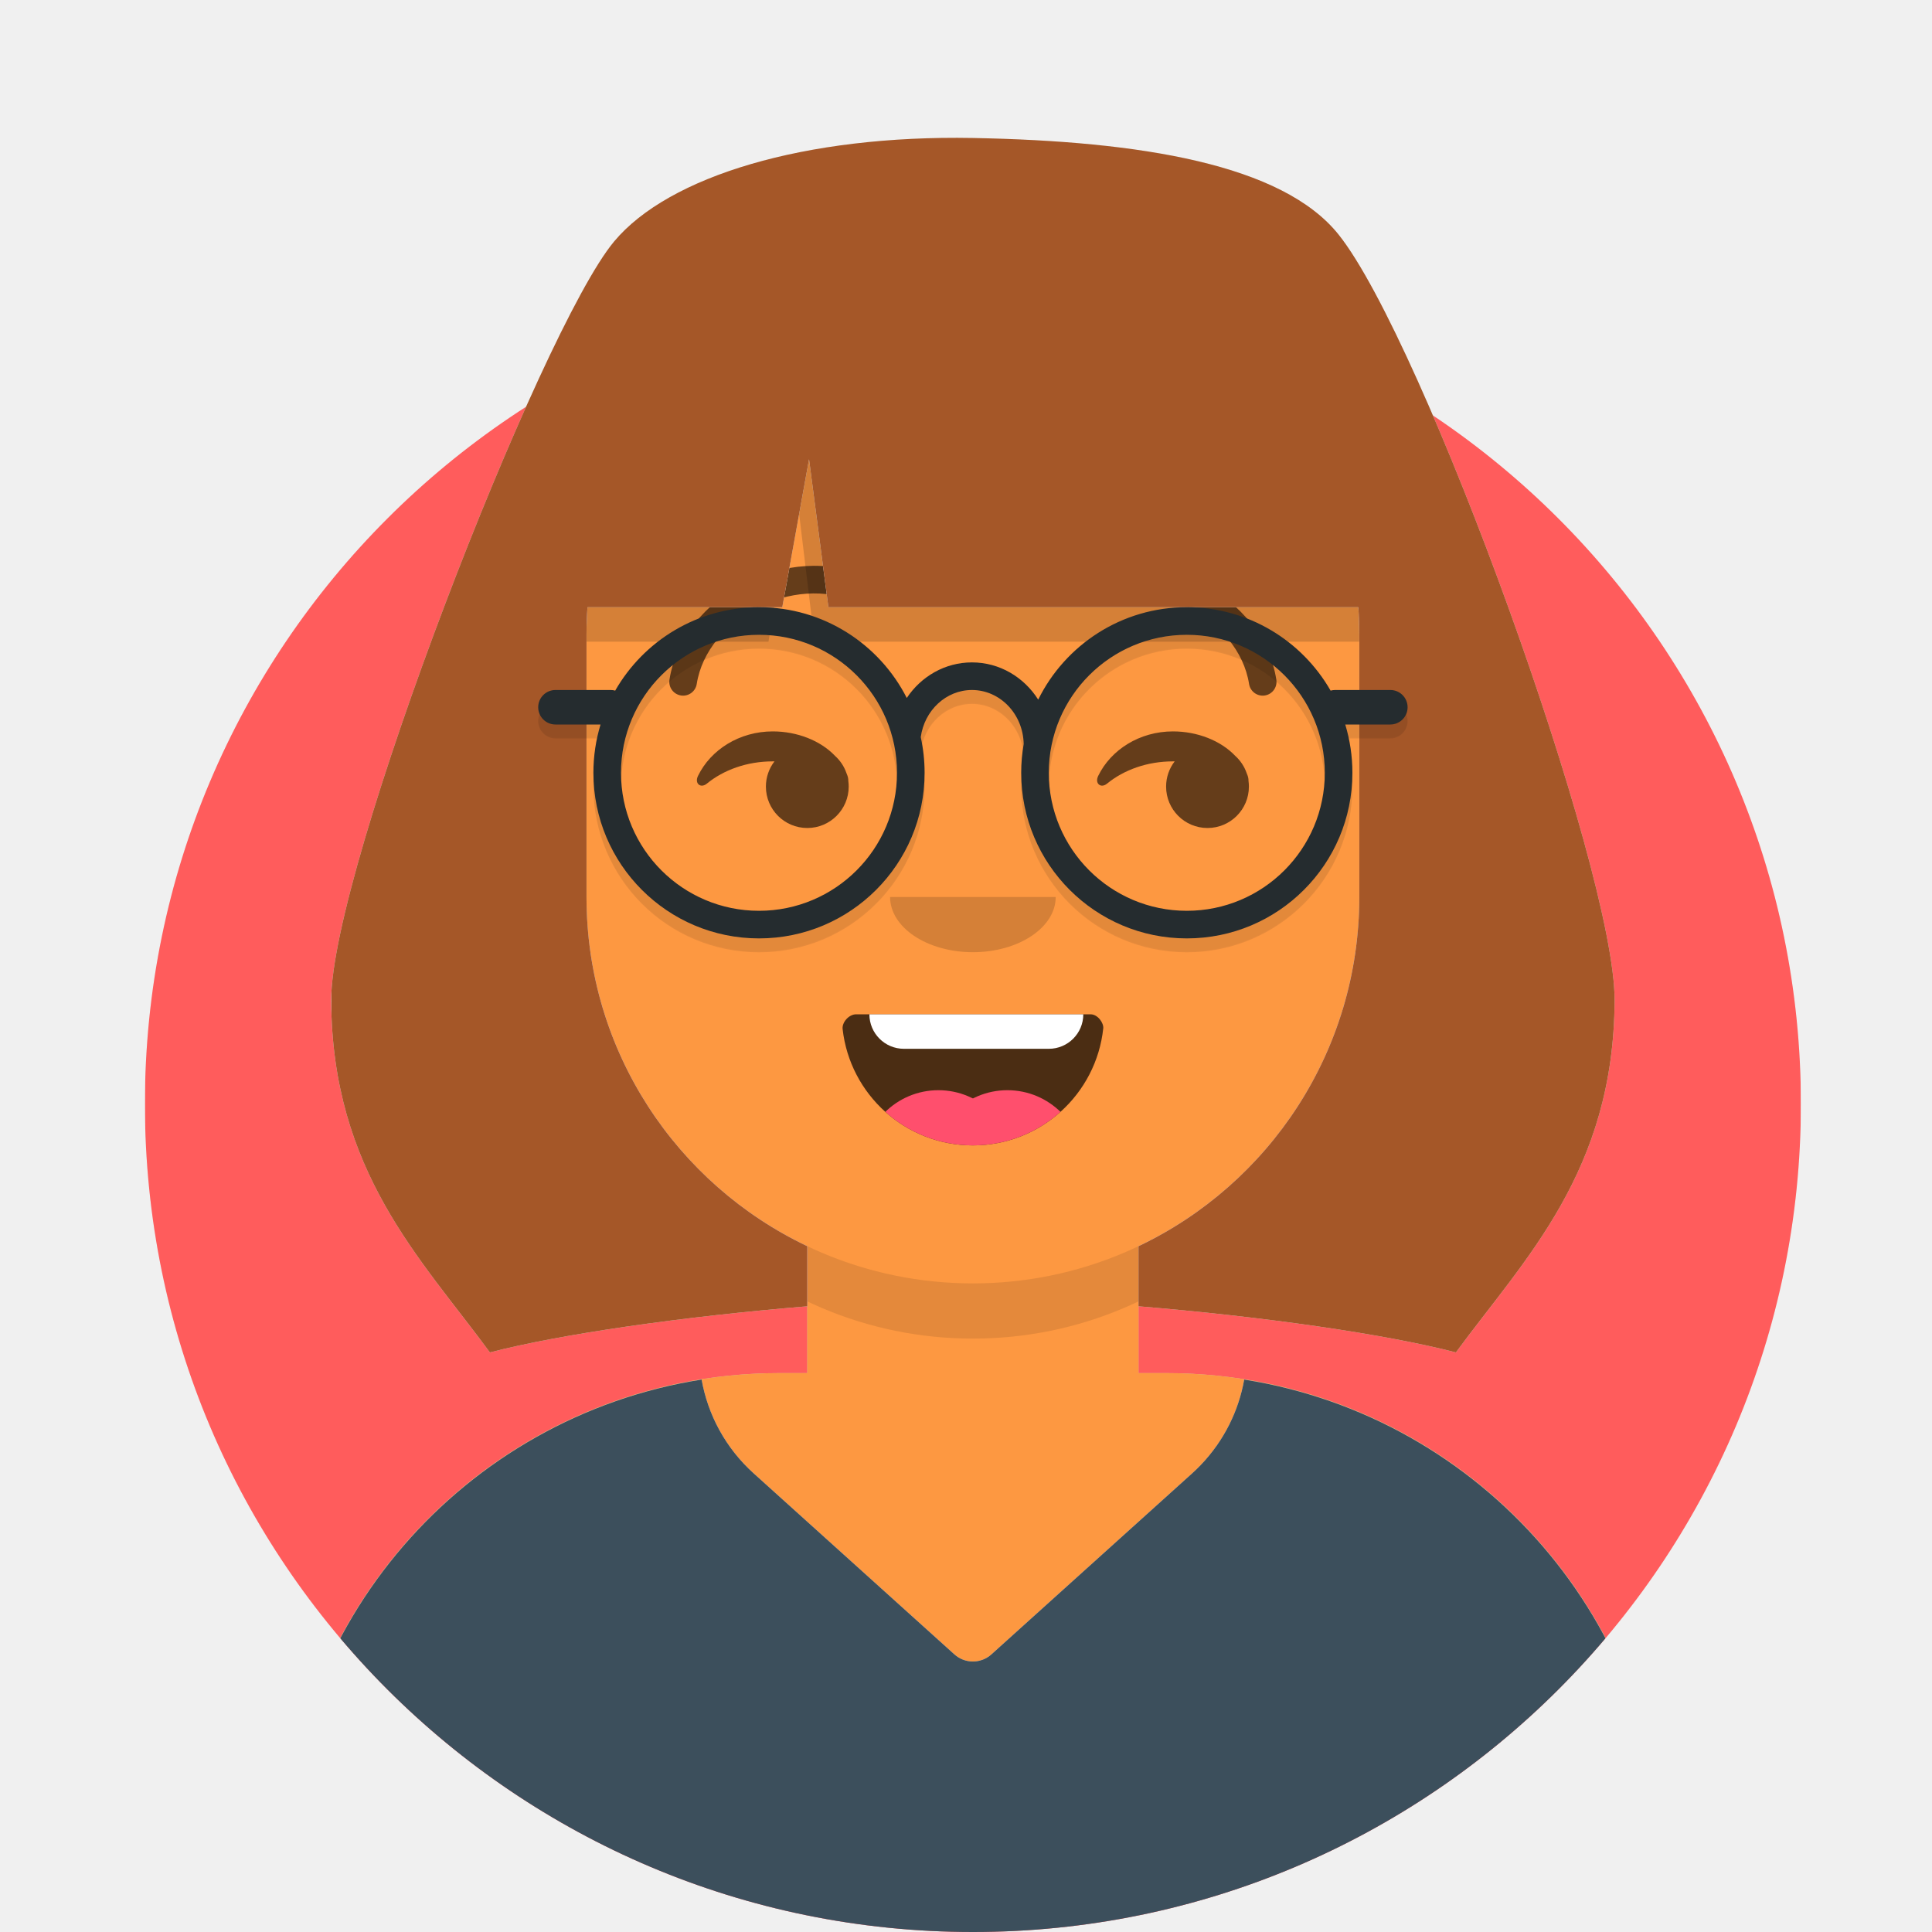
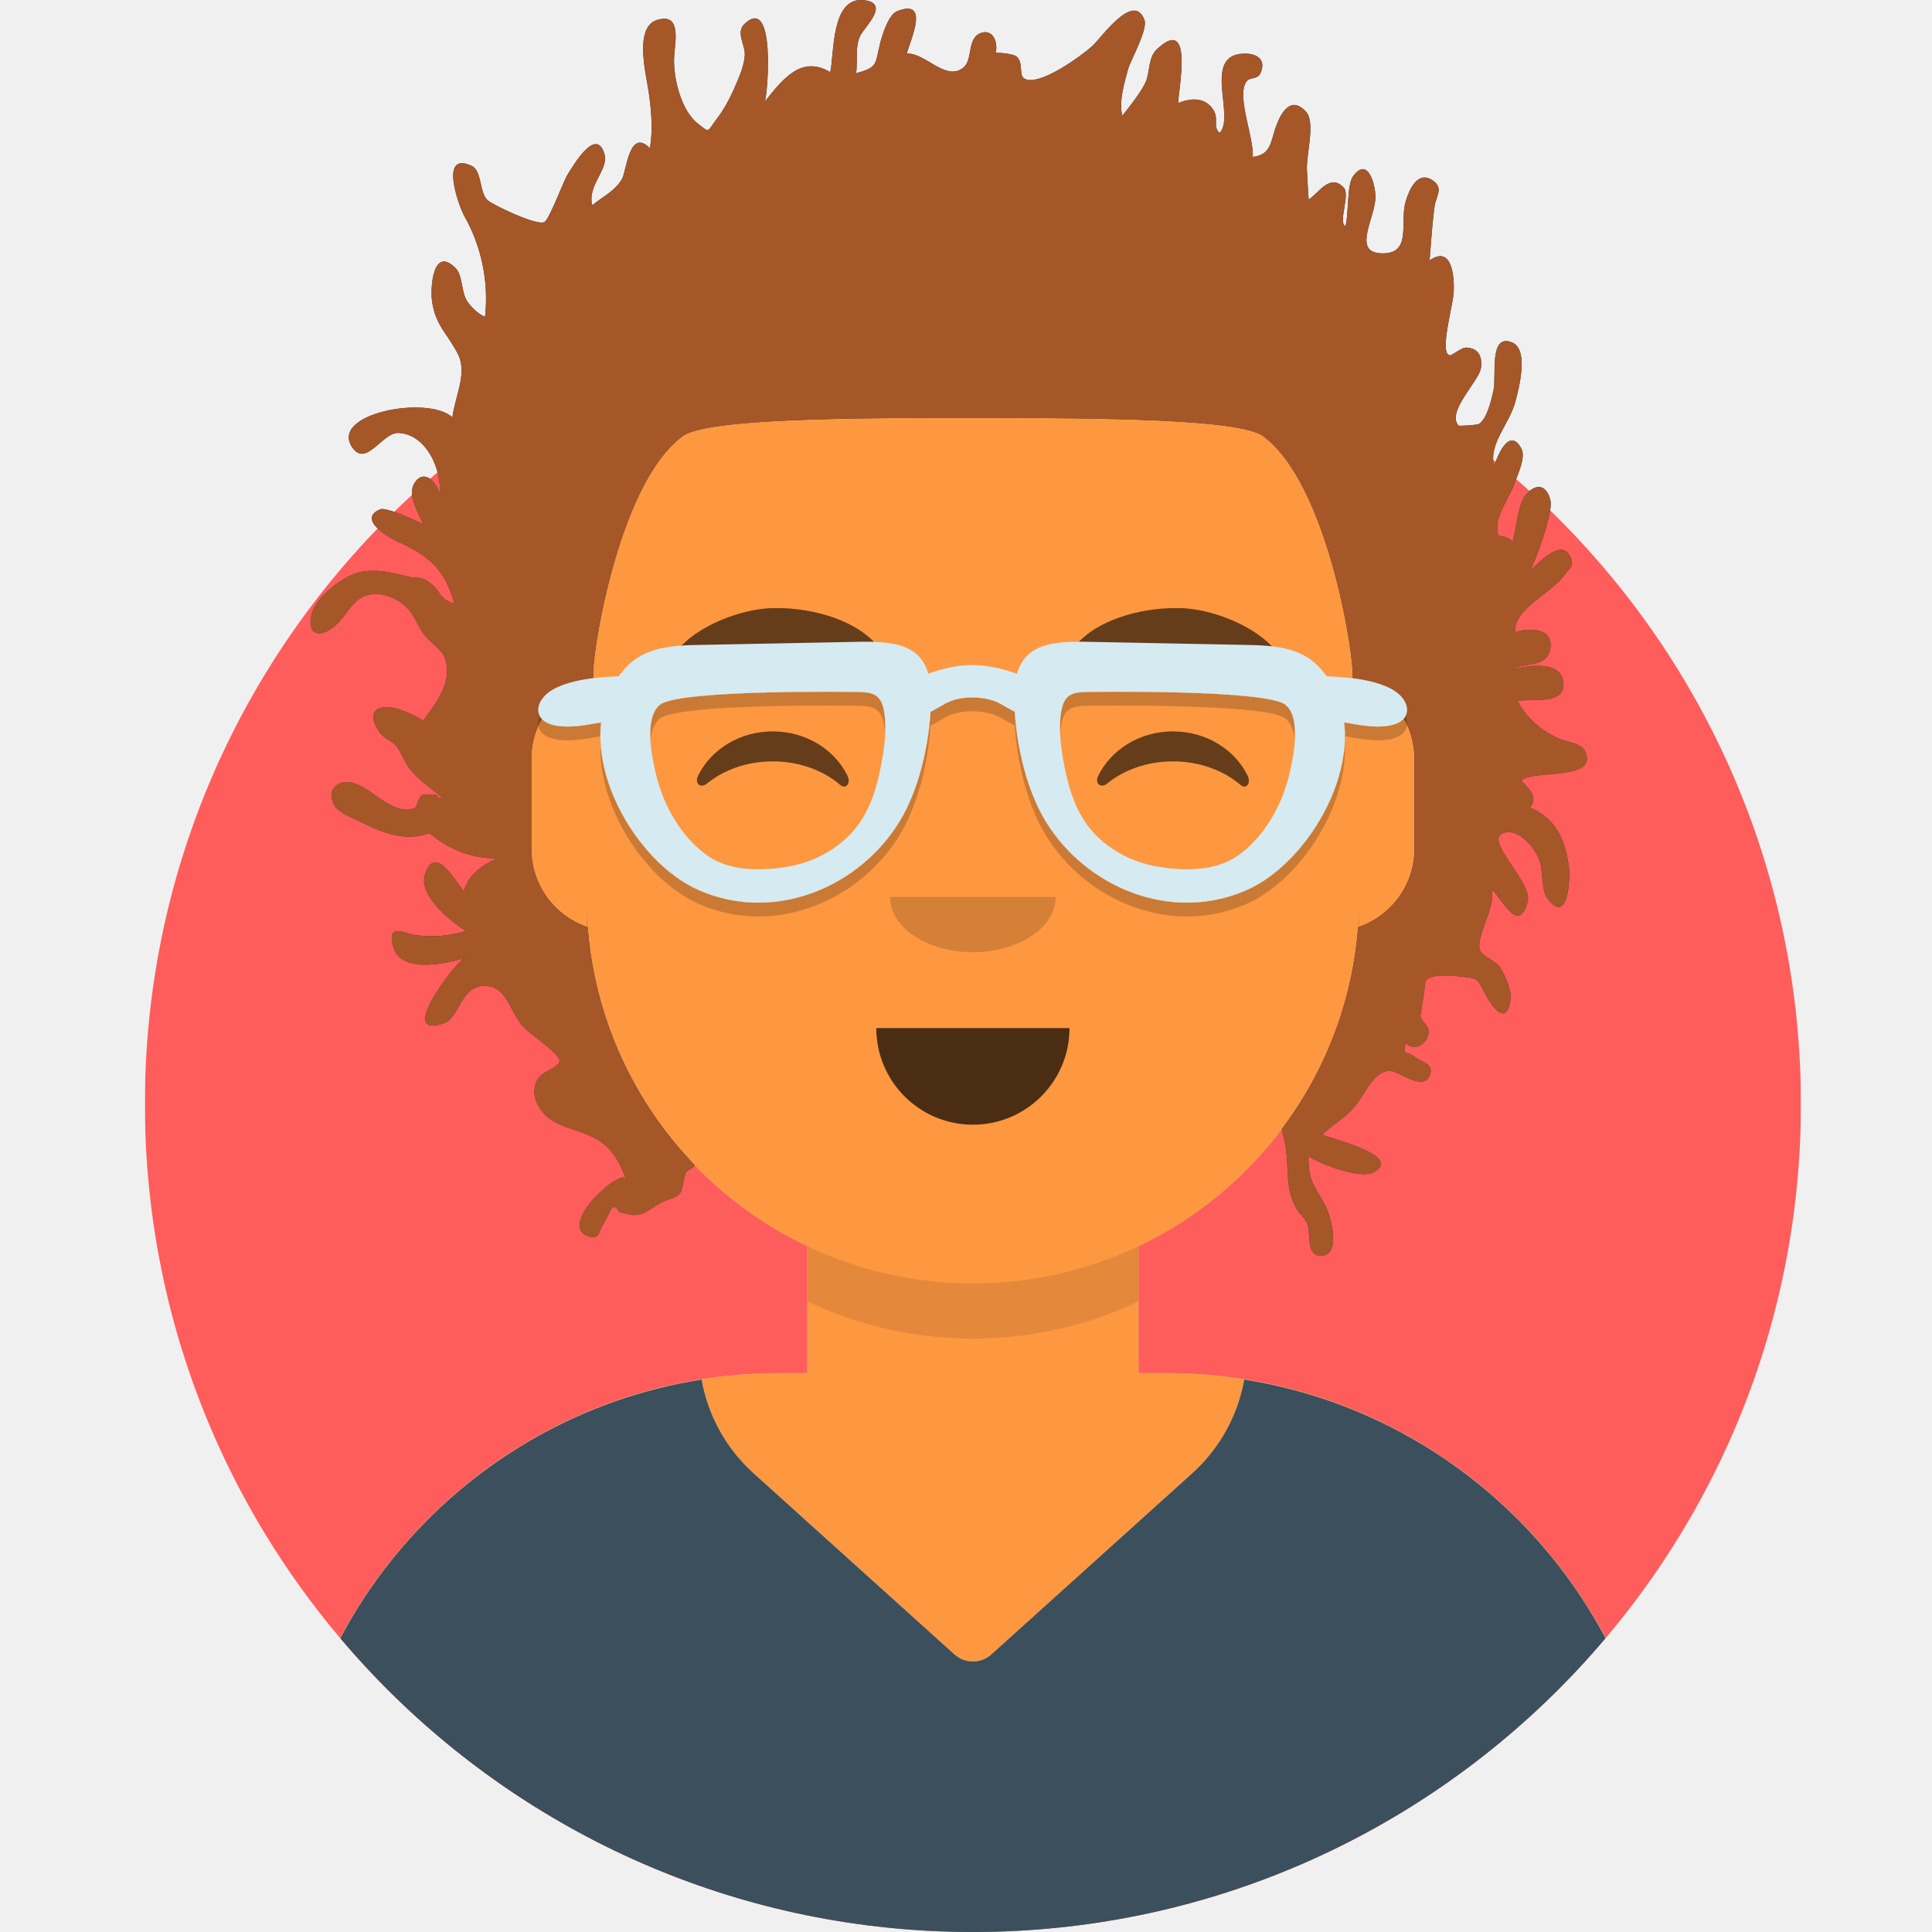
<svg xmlns="http://www.w3.org/2000/svg" xmlns:xlink="http://www.w3.org/1999/xlink" width="280px" height="280px" viewBox="-6 0 274 280" version="1.1">
-   <g id="x36" stroke="none" stroke-width="1" fill="none" fill-rule="evenodd">
+   <g id="x37" stroke="none" stroke-width="1" fill="none" fill-rule="evenodd">
    <defs>
-       <circle id="x19" cx="120" cy="120" r="120" />
-       <path id="x13" d="M12,160 C12,226.274 65.726,280 132,280 C198.274,280 252,226.274 252,160 L264,160 L264,-1.42108547e-14 L-3.19744231e-14,-1.42108547e-14 L-3.19744231e-14,160 L12,160 Z" />
-       <path id="x18" d="M124,144.611 L124,163 L128,163 L128,163 C167.765,163 200,195.235 200,235 L200,244 L0,244 L0,235 C-4.86974701e-15,195.235 32.235,163 72,163 L72,163 L76,163 L76,144.611 C58.763,136.422 46.372,119.687 44.305,99.881 C38.48,99.058 34,94.052 34,88 L34,74 C34,68.054 38.325,63.118 44,62.166 L44,56 L44,56 C44,25.072 69.072,5.68137151e-15 100,0 L100,0 L100,0 C130.928,-5.68137151e-15 156,25.072 156,56 L156,62.166 C161.675,63.118 166,68.054 166,74 L166,88 C166,94.052 161.52,99.058 155.695,99.881 C153.628,119.687 141.237,136.422 124,144.611 Z" />
+       <circle id="x25" cx="120" cy="120" r="120" />
+       <path id="x23" d="M12,160 C12,226.274 65.726,280 132,280 C198.274,280 252,226.274 252,160 L264,160 L264,-1.42108547e-14 L-3.19744231e-14,-1.42108547e-14 L-3.19744231e-14,160 L12,160 Z" />
+       <path id="x21" d="M124,144.611 L124,163 L128,163 L128,163 C167.765,163 200,195.235 200,235 L200,244 L0,244 L0,235 C-4.86974701e-15,195.235 32.235,163 72,163 L72,163 L76,163 L76,144.611 C58.763,136.422 46.372,119.687 44.305,99.881 C38.48,99.058 34,94.052 34,88 L34,74 C34,68.054 38.325,63.118 44,62.166 L44,56 L44,56 C44,25.072 69.072,5.68137151e-15 100,0 L100,0 L100,0 C130.928,-5.68137151e-15 156,25.072 156,56 L156,62.166 C161.675,63.118 166,68.054 166,74 L166,88 C166,94.052 161.52,99.058 155.695,99.881 C153.628,119.687 141.237,136.422 124,144.611 Z" />
    </defs>
-     <g id="x34" transform="translate(-825,-1100)">
+     <g id="x35" transform="translate(-825,-1100)">
      <g transform="translate(825,1100)">
-         <g id="x30" stroke-width="1" fill-rule="evenodd" transform="translate(12,40)">
-           <mask id="x21" fill="#FFFFFF">
-             <use xlink:href="#x19" />
+         <g id="x31" stroke-width="1" fill-rule="evenodd" transform="translate(12,40)">
+           <mask id="x19" fill="#FFFFFF">
+             <use xlink:href="#x25" />
          </mask>
-           <use id="x29" fill="#E6E6E6" xlink:href="#x19" />
-           <g id="x32" mask="url('#x21')" fill="#FF5C5C">
-             <rect id="x33" x="0" y="0" width="240" height="240" />
+           <use id="x30" fill="#E6E6E6" xlink:href="#x25" />
+           <g id="x33" mask="url('#x19')" fill="#FF5C5C">
+             <rect id="x34" x="0" y="0" width="240" height="240" />
          </g>
        </g>
-         <mask id="x23" fill="#FFFFFF">
-           <use xlink:href="#x13" />
+         <mask id="x24" fill="#FFFFFF">
+           <use xlink:href="#x23" />
        </mask>
-         <g id="x35" stroke-width="1" fill-rule="evenodd" mask="url('#x23')">
-           <g id="x31" transform="translate(32,36)">
-             <mask id="x15" fill="#FFFFFF">
-               <use xlink:href="#x18" />
+         <g id="x36" stroke-width="1" fill-rule="evenodd" mask="url('#x24')">
+           <g id="x32" transform="translate(32,36)">
+             <mask id="x17" fill="#FFFFFF">
+               <use xlink:href="#x21" />
            </mask>
-             <use fill="#D0C6AC" xlink:href="#x18" />
-             <g id="x10" mask="url('#x15')" fill="#FD9841">
-               <g transform="translate(0,0)" id="x11">
+             <use fill="#D0C6AC" xlink:href="#x21" />
+             <g id="x14" mask="url('#x17')" fill="#FD9841">
+               <g transform="translate(0,0)" id="x15">
                <rect x="0" y="0" width="264" height="280" />
              </g>
            </g>
-             <path id="x28" d="M156,79 L156,102 C156,132.928 130.928,158 100,158 C69.072,158 44,132.928 44,102 L44,79 L44,94 C44,124.928 69.072,150 100,150 C130.928,150 156,124.928 156,94 L156,79 Z" fill-opacity="0.1" fill="#000000" mask="url('#x15')" />
+             <path id="x29" d="M156,79 L156,102 C156,132.928 130.928,158 100,158 C69.072,158 44,132.928 44,102 L44,79 L44,94 C44,124.928 69.072,150 100,150 C130.928,150 156,124.928 156,94 L156,79 Z" fill-opacity="0.1" fill="#000000" mask="url('#x17')" />
          </g>
-           <g id="x53" transform="translate(0,170)">
+           <g id="x51" transform="translate(0,170)">
            <defs>
-               <path id="x22" d="M171.32,29.936 C205.706,35.367 232,65.139 232,101.052 L232,110 L32,110 L32,101.052 C32,65.138 58.294,35.366 92.682,29.936 C93.584,35.005 96.116,39.824 100.236,43.539 L100.236,43.539 L129.321,69.768 C130.843,71.14 133.157,71.14 134.679,69.768 L134.679,69.768 L163.764,43.539 C164.189,43.155 164.601,42.756 164.998,42.343 C168.414,38.787 170.517,34.452 171.32,29.936 Z" />
+               <path id="x16" d="M171.32,29.936 C205.706,35.367 232,65.139 232,101.052 L232,110 L32,110 L32,101.052 C32,65.138 58.294,35.366 92.682,29.936 C93.584,35.005 96.116,39.824 100.236,43.539 L100.236,43.539 L129.321,69.768 C130.843,71.14 133.157,71.14 134.679,69.768 L134.679,69.768 L163.764,43.539 C164.189,43.155 164.601,42.756 164.998,42.343 C168.414,38.787 170.517,34.452 171.32,29.936 Z" />
            </defs>
-             <mask id="x24" fill="#FFFFFF">
-               <use xlink:href="#x22" />
+             <mask id="x27" fill="#FFFFFF">
+               <use xlink:href="#x16" />
            </mask>
-             <use id="x52" fill="#E6E6E6" fill-rule="evenodd" xlink:href="#x22" />
-             <g id="x54" mask="url('#x24')" fill-rule="evenodd" fill="#3C4F5C">
-               <rect id="x55" x="0" y="0" width="264" height="110" />
+             <use id="x50" fill="#E6E6E6" fill-rule="evenodd" xlink:href="#x16" />
+             <g id="x52" mask="url('#x27')" fill-rule="evenodd" fill="#3C4F5C">
+               <rect id="x53" x="0" y="0" width="264" height="110" />
            </g>
          </g>
-           <g id="x51" transform="translate(76,82)" fill="#000000">
-             <g id="x43" transform="translate(2,52)">
-               <defs>
-                 <path id="x16" d="M35.118,15.128 C36.176,24.62 44.226,32 54,32 C63.804,32 71.874,24.574 72.892,15.04 C72.974,14.273 72.117,13 71.043,13 C56.149,13 44.738,13 37.087,13 C36.007,13 35.012,14.178 35.118,15.128 Z" />
-                 <rect id="x12" x="39" y="2" width="31" height="16" rx="5" />
-               </defs>
-               <mask id="x26" fill="#FFFFFF">
-                 <use xlink:href="#x16" />
-               </mask>
-               <use id="x42" fill-opacity="0.7" fill="#000000" fill-rule="evenodd" xlink:href="#x16" />
-               <use id="x41" stroke-width="1" fill-rule="evenodd" mask="url('#x26')" fill="#FFFFFF" xlink:href="#x12" />
-               <g id="x40" stroke-width="1" fill-rule="evenodd" mask="url('#x26')" fill="#FF4F6D">
-                 <g transform="translate(38,24)">
-                   <circle cx="11" cy="11" r="11" />
-                   <circle cx="21" cy="11" r="11" />
-                 </g>
-               </g>
+           <g id="x49" transform="translate(76,82)" fill="#000000">
+             <g id="x42" transform="translate(2,52)" fill-opacity="0.7">
+               <path id="x41" d="M40,15 C40,22.732 46.268,29 54,29 L54,29 C61.732,29 68,22.732 68,15" />
            </g>
-             <g id="x39" transform="translate(28,40)" fill-opacity="0.16">
-               <path id="x38" d="M16,8 C16,12.418 21.373,16 28,16 L28,16 C34.627,16 40,12.418 40,8" />
+             <g id="x40" transform="translate(28,40)" fill-opacity="0.16">
+               <path id="x39" d="M16,8 C16,12.418 21.373,16 28,16 L28,16 C34.627,16 40,12.418 40,8" />
            </g>
-             <g id="x46" transform="translate(0,8)" fill-opacity="0.6">
-               <path id="x45" d="M27.241,20.346 C26.463,21.357 26,22.625 26,24 C26,27.314 28.686,30 32,30 C35.314,30 38,27.314 38,24 C38,23.71 37.979,23.424 37.94,23.145 C37.947,22.923 37.91,22.671 37.815,22.407 C37.77,22.281 37.722,22.157 37.671,22.035 C37.337,21.072 36.765,20.22 36.025,19.551 C33.899,17.317 30.506,16 26.998,16 C22.164,16 18.007,18.649 16.16,22.447 C15.62,23.558 16.547,24.3 17.438,23.572 C19.874,21.579 23.257,20.344 26.998,20.344 C27.079,20.344 27.16,20.344 27.241,20.346 Z" />
-               <path id="x44" d="M85.241,20.346 C84.463,21.357 84,22.625 84,24 C84,27.314 86.686,30 90,30 C93.314,30 96,27.314 96,24 C96,23.71 95.979,23.424 95.94,23.145 C95.947,22.923 95.91,22.671 95.815,22.407 C95.77,22.281 95.722,22.157 95.671,22.035 C95.337,21.072 94.765,20.22 94.025,19.551 C91.899,17.317 88.506,16 84.998,16 C80.164,16 76.007,18.649 74.16,22.447 C73.62,23.558 74.547,24.3 75.438,23.572 C77.874,21.579 81.257,20.344 84.998,20.344 C85.079,20.344 85.16,20.344 85.241,20.346 Z" />
+             <g id="x45" transform="translate(0,8)" fill-opacity="0.6">
+               <path id="x44" d="M16.16,22.447 C18.007,18.649 22.164,16 26.998,16 C31.814,16 35.959,18.63 37.815,22.407 C38.367,23.529 37.582,24.447 36.791,23.767 C34.34,21.66 30.859,20.344 26.998,20.344 C23.257,20.344 19.874,21.579 17.438,23.572 C16.547,24.3 15.62,23.558 16.16,22.447 Z" />
+               <path id="x43" d="M74.16,22.447 C76.007,18.649 80.164,16 84.998,16 C89.814,16 93.959,18.63 95.815,22.407 C96.367,23.529 95.582,24.447 94.791,23.767 C92.34,21.66 88.859,20.344 84.998,20.344 C81.257,20.344 77.874,21.579 75.438,23.572 C74.547,24.3 73.62,23.558 74.16,22.447 Z" />
            </g>
-             <g id="x50" fill-opacity="0.6">
-               <g id="x49" transform="translate(12,0)">
-                 <path id="x48" d="M3.976,17.128 C5.471,7.605 18.059,1.109 27.164,5.301 C28.167,5.763 29.355,5.324 29.817,4.321 C30.279,3.318 29.84,2.13 28.836,1.668 C17.349,-3.622 1.936,4.332 0.024,16.507 C-0.147,17.599 0.599,18.622 1.69,18.794 C2.781,18.965 3.804,18.219 3.976,17.128 Z" fill-rule="nonzero" />
-                 <path id="x47" d="M61.976,17.128 C63.471,7.605 76.059,1.109 85.164,5.301 C86.167,5.763 87.355,5.324 87.817,4.321 C88.279,3.318 87.84,2.13 86.836,1.668 C75.349,-3.622 59.936,4.332 58.024,16.507 C57.853,17.599 58.599,18.622 59.69,18.794 C60.781,18.965 61.804,18.219 61.976,17.128 Z" fill-rule="nonzero" transform="translate(73.0001, 9.410436) scale(-1, 1) translate(-73.0001, -9.410436)" />
-               </g>
+             <g id="x48" fill-opacity="0.6">
+               <path id="x47" d="M26.039,6.21 C20.278,6.983 11.293,12.005 12.044,17.818 C12.069,18.008 12.357,18.067 12.481,17.908 C14.967,14.72 34.193,10.037 41.194,11.015 C41.835,11.104 42.258,10.443 41.821,10.03 C38.077,6.495 31.2,5.512 26.039,6.21" transform="translate(27,12) rotate(5.0) translate(-27,-12)" />
+               <path id="x46" d="M85.039,6.21 C79.278,6.983 70.293,12.005 71.044,17.818 C71.069,18.008 71.357,18.067 71.481,17.908 C73.967,14.72 93.193,10.037 100.194,11.015 C100.835,11.104 101.258,10.443 100.821,10.03 C97.077,6.495 90.2,5.512 85.039,6.21" transform="translate(86,12) scale(-1, 1) rotate(5.0) translate(-86,-12)" />
            </g>
          </g>
          <g id="x0" stroke-width="1" fill-rule="evenodd">
            <defs>
-               <rect id="x20" x="0" y="0" width="264" height="280" />
-               <path id="x17" d="M148.859,69 C148.953,70.321 149,71.655 149,73 L149,111 C149,133.339 135.92,152.623 117,161.611 L117,170.317 C135.146,171.816 152.721,174.335 163,177 C172.953,163.439 185.885,150.8 186,126 C186.085,107.015 158.324,30.428 146,15 C137.862,4.812 117.305,1.449 93,1 C68.695,0.551 48.923,6.509 41,16 C30.319,28.795 -0.085,107.015 4.92293245e-13,126 C0.116,150.8 13.048,163.439 23,177 C33.279,174.335 50.854,171.816 69,170.317 L69,161.611 C50.08,152.623 37,133.339 37,111 L37,73 L37,73 C37,71.655 37.047,70.321 37.141,69 L65.374,69 L69.253,47.556 L72.058,69 L148.859,69 Z" />
+               <rect id="x22" x="0" y="0" width="264" height="280" />
+               <path id="x20" d="M65.18,77.737 C67.363,76.105 80.407,75.479 82.758,74.089 C83.492,73.655 84.061,73.216 84.5,72.78 C84.939,73.216 85.509,73.655 86.242,74.089 C88.593,75.479 101.637,76.105 103.82,77.737 C106.03,79.391 107.644,83.185 107.467,86.151 C107.255,89.71 103.361,98.203 93.672,99.181 C91.558,96.828 88.237,95.31 84.5,95.31 C80.763,95.31 77.442,96.828 75.328,99.181 C65.639,98.203 61.745,89.71 61.533,86.151 C61.357,83.185 62.97,79.391 65.18,77.737 M103.142,94.906 C103.143,94.906 103.145,94.905 103.146,94.905 C103.144,94.905 103.143,94.906 103.142,94.906 M65.845,94.901 C65.849,94.903 65.857,94.906 65.862,94.908 C65.857,94.906 65.851,94.903 65.845,94.901 M144.863,55.985 C144.474,50.03 143.278,44.152 142.234,38.286 C141.953,36.707 140.424,26 139.735,26 C139.502,35.109 138.702,44.08 137.67,53.139 C137.361,55.848 137.038,58.556 136.825,61.274 C136.654,63.47 136.96,66.122 136.428,68.246 C135.749,70.952 132.348,73.478 129.703,74.411 C123.103,76.737 117.598,67.108 111.961,64.291 C104.643,60.635 92.064,59.764 84.582,64.53 C76.936,59.764 64.357,60.635 57.039,64.291 C51.402,67.108 45.897,76.737 39.297,74.411 C36.652,73.478 33.25,70.952 32.572,68.246 C32.04,66.122 32.346,63.47 32.175,61.274 C31.962,58.556 31.639,55.848 31.33,53.139 C30.298,44.08 29.497,35.109 29.265,26 C28.576,26 27.047,36.707 26.766,38.286 C25.722,44.152 24.526,50.03 24.138,55.985 C23.739,62.105 24.215,68.167 25.47,74.163 C26.069,77.028 26.769,79.876 27.519,82.704 C28.353,85.847 27.199,91.966 27.572,95.192 C28.279,101.296 31.154,113.2 34.383,118.451 C35.944,120.989 37.773,122.574 39.816,124.619 C41.783,126.588 42.604,129.64 44.726,131.737 C48.682,135.645 54.446,137.971 60.366,138.543 C65.677,143.05 74.506,146 84.5,146 C94.495,146 103.323,143.05 108.635,138.543 C114.554,137.971 120.318,135.645 124.274,131.737 C126.396,129.64 127.217,126.588 129.184,124.619 C131.226,122.574 133.056,120.989 134.617,118.451 C137.846,113.2 140.721,101.296 141.428,95.192 C141.801,91.966 140.647,85.847 141.481,82.704 C142.232,79.876 142.931,77.028 143.531,74.163 C144.785,68.167 145.261,62.105 144.863,55.985 Z" />
+               <path id="x18" d="M153.503,98.874 C157.899,100.655 161,104.965 161,110 L161,123 C161,128.288 157.58,132.776 152.832,134.375 C151.986,145.322 147.993,155.386 141.756,163.664 C141.965,164.472 142.166,165.29 142.312,166.168 C142.863,169.495 142.192,172.261 143.957,175.261 C144.414,176.041 145.14,176.508 145.479,177.405 C146.012,178.82 145.247,181.999 147.428,182 C150.535,182 148.803,176.034 148.025,174.616 C146.5,171.844 145.563,171.165 145.642,167.572 C147.387,168.732 153.172,170.948 155.09,169.888 C159.522,167.44 148.428,164.952 147.652,164.435 C149.356,162.769 151.308,161.885 152.849,159.689 C154.109,157.896 155.255,155.292 157.398,155.188 C158.585,155.13 162.056,158.072 163.108,156.054 C164.073,154.203 161.994,153.932 161.181,153.277 C159.679,152.067 159.34,153.271 159.707,151.143 C160.792,152.308 162.496,151.572 162.951,150.128 C163.441,148.569 161.824,148.104 161.854,147.114 C161.842,147.501 162.688,141.999 162.554,142.176 C163.414,141.041 166.462,141.392 167.967,141.556 C170.263,141.804 170.131,141.873 171.222,143.992 C172.104,145.707 174.42,149.17 174.929,144.633 C175.05,143.548 174.06,141.229 173.479,140.295 C172.852,139.288 170.962,138.652 170.567,137.868 C169.623,135.998 172.732,131.834 172.206,129.014 C173.299,129.432 176.063,135.941 177.404,130.613 C178.111,127.813 170.899,121.668 173.89,120.719 C176.179,119.993 178.502,122.944 179.14,124.763 C179.613,126.111 179.4,129.001 180.208,130.116 C183.244,134.319 183.618,127.375 183.365,125.544 C182.806,121.518 181.381,118.556 177.742,117.034 C179.037,115.427 177.397,114.147 176.467,113.141 C177.995,111.484 187.904,113.245 185.675,108.814 C185.137,107.742 183.194,107.552 182.208,107.159 C179.717,106.167 177.223,104.148 175.951,101.597 C177.792,101.137 183.23,102.395 182.516,98.601 C181.953,95.619 177.113,96.534 175.238,96.992 C176.93,95.975 180.211,96.817 180.672,94.05 C181.203,90.867 177.384,90.974 175.591,91.648 C175.17,88.29 181.123,85.818 182.805,83.248 C183.373,82.381 184.276,82.084 183.551,80.615 C182.245,77.972 178.871,81.701 177.759,82.705 C178.635,81.077 181.08,74.302 180.709,72.583 C180.163,70.057 178.356,69.968 176.92,72.015 C175.989,73.345 175.73,76.718 175.238,78.442 C173.2,76.905 173.096,78.688 172.991,76.251 C172.923,74.671 174.993,71.55 175.523,70.003 C175.979,68.674 177.191,66.243 176.466,64.957 C174.69,61.814 172.993,66.129 172.526,67.609 C171.737,64.198 174.74,61.552 175.629,58.178 C176.17,56.13 177.605,50.6 175.118,49.617 C171.725,48.276 172.919,54.573 172.441,56.616 C172.076,58.176 171.519,60.694 170.302,61.462 C170.126,61.573 167.481,61.805 167.354,61.655 C165.62,59.634 170.392,55.208 170.638,53.304 C170.861,51.573 170.198,50.479 168.577,50.375 C167.768,50.324 166.456,51.575 166.082,51.494 C164.603,51.172 166.529,44.405 166.669,42.527 C166.819,40.524 166.575,35.355 163.186,37.742 C163.413,35.045 163.55,32.506 163.92,29.851 C164.115,28.452 165.318,27.206 163.546,26.084 C161.39,24.719 160.195,27.576 159.704,29.252 C158.858,32.137 160.605,36.627 156.546,36.718 C151.881,36.824 155.102,31.988 155.331,28.85 C155.459,27.109 154.319,22.429 152.069,25.587 C151.173,26.846 151.482,31.281 150.985,32.77 C149.879,32.277 151.718,28.255 150.756,27.206 C148.695,24.959 146.967,28.232 145.656,28.898 C145.57,27.453 145.469,26.007 145.408,24.56 C145.315,22.36 146.663,17.731 145.294,16.213 C142.958,13.624 141.472,16.644 140.789,18.736 C140.176,20.62 140.092,22.48 137.556,22.736 C137.764,20.019 135.298,14.3 136.521,12.009 C137.074,10.974 138.2,11.708 138.7,10.55 C139.521,8.647 138.176,7.839 136.714,7.778 C129.922,7.492 135.152,16.912 132.745,19.269 C131.646,18.229 132.817,17.156 131.68,15.673 C130.457,14.078 128.507,14.213 126.762,14.935 C126.706,13.322 129.126,2.015 123.682,7.118 C122.33,8.389 122.708,10.511 121.989,12.004 C121.293,13.449 119.6,15.602 118.648,16.775 C118.138,14.708 118.92,12.145 119.467,10.109 C119.848,8.694 122.399,4.304 121.855,2.865 C120.275,-1.302 115.532,5.584 114.283,6.697 C112.701,8.106 106.403,12.742 104.382,11.337 C103.681,10.85 104.312,9.046 103.355,8.209 C102.885,7.8 100.878,7.608 100.305,7.661 C100.663,6.167 99.959,4.234 98.25,4.751 C96.101,5.401 97.031,8.589 95.669,9.753 C93.14,11.917 90.135,7.641 87.425,7.761 C87.839,6.006 90.91,-0.301 86.026,1.617 C84.78,2.106 83.896,4.968 83.585,6.158 C82.794,9.193 83.364,9.75 80.077,10.607 C80.334,8.846 79.877,6.659 80.726,5.086 C81.422,3.797 85.031,0.441 81.188,0.023 C76.448,-0.493 76.914,7.695 76.333,10.463 C72.127,7.914 69.359,11.561 66.853,14.715 C67.3,13.296 68.406,-0.842 63.888,3.478 C62.596,4.715 64.026,6.544 63.939,7.956 C63.86,9.236 63.439,10.378 62.943,11.574 C62.147,13.495 61.222,15.461 59.969,17.098 C58.396,19.157 58.954,19.319 57.148,17.921 C54.724,16.048 53.572,11.297 53.692,8.396 C53.782,6.235 54.888,1.848 51.308,2.865 C47.801,3.861 49.659,10.839 50.012,13.318 C50.393,16.005 50.647,18.754 50.195,21.491 C47.211,18.441 46.776,24.793 46.178,25.876 C45.199,27.653 43.31,28.523 41.843,29.736 C41.043,26.942 44.248,24.579 43.612,22.356 C42.419,18.191 39.042,24.072 38.3,25.226 C37.681,26.189 35.665,31.668 34.935,32.159 C33.912,32.848 27.33,29.632 26.664,29.019 C25.442,27.894 25.887,24.747 24.349,24.03 C19.629,21.832 22.417,29.764 23.344,31.404 C25.763,35.688 26.86,40.86 26.293,45.908 C25.435,45.606 24.378,44.596 23.825,43.831 C22.749,42.341 23.14,39.966 22.017,38.844 C18.729,35.564 18.344,41.722 18.611,43.635 C19.112,47.223 20.902,48.386 22.389,51.369 C23.757,54.12 21.944,57.438 21.561,60.494 C18.132,57.194 3.366,59.951 7.165,64.996 C9.143,67.629 11.483,62.619 13.763,62.745 C17.846,62.971 19.998,68.041 19.73,71.592 C19.233,69.694 17.308,67.831 15.984,70.148 C15.087,71.721 16.619,74.409 17.358,75.971 C16.452,75.527 11.986,73.45 11.112,73.81 C7.673,75.224 12.413,77.961 13.649,78.508 C17.873,80.376 20.536,82.428 21.85,87.5 C19.482,86.743 19.894,85.622 18.297,84.457 C16.831,83.387 16.557,83.939 15.207,83.589 C12.845,82.978 9.766,82.162 7.097,83.271 C5.127,84.09 1.81,86.581 1.191,88.921 C0.434,91.795 2.035,92.527 4.095,91.064 C6.546,89.325 6.992,85.959 10.678,86.103 C12.447,86.172 14.199,87.099 15.318,88.429 C16.153,89.422 16.641,90.859 17.438,91.924 C18.141,92.864 20.002,94.183 20.395,95.178 C21.813,98.773 19.119,101.973 17.312,104.492 C16.893,103.938 13.835,102.734 13.202,102.614 C10.262,102.053 9.165,103.412 11.003,106.126 C11.582,106.982 12.801,107.342 13.439,108.12 C14.15,108.989 14.551,110.32 15.257,111.264 C16.65,113.127 18.372,114.086 20.035,115.586 C19.422,115.995 19.489,114.962 18.933,115.176 C18.529,115.332 17.826,115.021 17.316,115.19 C16.488,115.465 16.598,116.907 16.068,117.119 C12.769,118.433 9.441,113.504 6.482,113.344 C4.868,113.256 3.507,114.338 4.282,116.366 C4.82,117.778 7.152,118.544 8.318,119.133 C11.564,120.777 14.796,122.001 18.266,120.74 C21.063,123.178 24.425,124.381 27.94,124.415 C25.929,125.413 23.94,126.65 23.238,129.136 C22.049,127.906 19.13,122.184 17.605,126.674 C16.56,129.761 21.328,133.545 23.525,134.936 C20.97,135.691 18.848,135.843 16.248,135.543 C14.891,135.387 11.911,133.569 13.01,137.291 C14.192,141.307 21.251,139.502 23.49,138.807 C23.573,137.609 12.72,150.915 20.332,148.296 C22.508,147.548 22.717,143.295 25.75,142.923 C29.253,142.493 29.605,146 31.632,148.569 C32.642,149.851 37.301,152.734 37.081,153.834 C36.89,154.786 34.332,155.33 33.788,156.662 C33.155,158.211 33.441,159.408 34.32,160.74 C35.858,163.073 38.68,163.431 40.912,164.344 C44.076,165.639 45.223,167.211 46.641,170.561 C44.14,170.681 37.022,177.921 41.384,179.209 C43.009,179.689 42.756,178.243 43.433,177.444 C43.706,176.928 43.98,176.414 44.254,175.899 C44.712,174.701 45.219,174.628 45.773,175.678 C45.897,175.648 47.384,176.067 47.721,176.088 C49.429,176.193 50.571,174.896 51.987,174.195 C53.01,173.689 54.011,173.777 54.782,172.609 C54.693,172.744 55.336,170.098 55.347,170.073 C55.623,169.436 56.332,169.526 56.657,168.839 C47.908,159.754 42.2,147.72 41.168,134.375 C36.42,132.776 33,128.288 33,123 L33,110 C33,104.965 36.101,100.655 40.497,98.874 C41.028,99.248 41.767,98.875 42,98.032 C41.537,96.526 45.296,70.178 55,63.156 C58.618,60.718 78.008,60.537 97.313,60.55 C116.409,60.564 135.421,60.745 139,63.156 C148.704,70.178 152.463,96.526 152,98.032 C152.233,98.875 152.972,99.248 153.503,98.874 Z" />
            </defs>
-             <mask id="x25" fill="#FFFFFF">
-               <use xlink:href="#x20" />
+             <mask id="x28" fill="#FFFFFF">
+               <use xlink:href="#x22" />
            </mask>
-             <g id="x2" />
-             <g id="x5" mask="url('#x25')">
+             <g id="x1" />
+             <g id="x4" mask="url('#x28')">
              <g transform="translate(-1,0)">
-                 <path id="x1" d="M69.033,76.213 C81.971,43.129 95.646,26.587 110.058,26.587 C110.597,26.587 139.311,26.349 158.113,26.227 C178.767,35.585 193,55.304 193,78.115 L193,93 L110.058,93 L107.253,69.82 L103.374,93 L69,93 L69,78.115 C69,77.478 69.011,76.844 69.033,76.213 L69.033,76.213 Z" fill-opacity="0.16" fill="#000000" fill-rule="evenodd" />
-                 <g id="x3" stroke-width="1" fill="none" fill-rule="evenodd" transform="translate(40,19)">
-                   <mask id="x27" fill="#FFFFFF">
-                     <use xlink:href="#x17" />
+                 <g id="x2" stroke-width="1" fill-rule="evenodd" transform="translate(36,0)">
+                   <mask id="x26" fill="#FFFFFF">
+                     <use xlink:href="#x18" />
                  </mask>
-                   <use id="x4" fill="#E6E6E6" xlink:href="#x17" />
-                   <g id="x6" mask="url('#x27')" fill="#A55728">
-                     <g transform="translate(0,0) " id="x7">
+                   <use id="x3" fill="#2E3257" xlink:href="#x18" />
+                   <g id="x5" mask="url('#x26')" fill="#A55728">
+                     <g transform="translate(0,0) " id="x6">
                      <rect x="0" y="0" width="264" height="280" />
                    </g>
                  </g>
                </g>
-                 <g id="x9" fill="none" transform="translate(62,85)">
+                 <g id="x13" fill="none" transform="translate(62,85)" stroke-width="1">
                  <defs>
-                     <path id="x14" d="M80.465,16.394 C84.38,8.459 92.553,3 102,3 C110.92,3 118.703,7.866 122.84,15.088 C123.05,15.031 123.272,15 123.5,15 L131.5,15 C132.881,15 134,16.119 134,17.5 C134,18.881 132.881,20 131.5,20 L124.963,20 C125.637,22.215 126,24.565 126,27 C126,40.255 115.255,51 102,51 C88.745,51 78,40.255 78,27 C78,25.578 78.124,24.185 78.361,22.831 C78.276,18.455 74.914,15 70.862,15 C67.126,15 63.975,17.94 63.442,21.83 C63.807,23.495 64,25.225 64,27 C64,40.255 53.255,51 40,51 C26.745,51 16,40.255 16,27 C16,24.565 16.363,22.215 17.037,20 L10.5,20 C9.119,20 8,18.881 8,17.5 C8,16.119 9.119,15 10.5,15 L10.5,15 L18.5,15 C18.728,15 18.95,15.031 19.16,15.088 C23.297,7.866 31.08,3 40,3 C49.352,3 57.455,8.349 61.416,16.155 C63.493,13.039 66.949,11 70.862,11 C74.875,11 78.407,13.144 80.465,16.394 Z M40,47 C51.046,47 60,38.046 60,27 C60,15.954 51.046,7 40,7 C28.954,7 20,15.954 20,27 C20,38.046 28.954,47 40,47 Z M102,47 C113.046,47 122,38.046 122,27 C122,15.954 113.046,7 102,7 C90.954,7 82,15.954 82,27 C82,38.046 90.954,47 102,47 Z" />
-                     <filter id="x37" x="-0.8%" y="-2.1%" width="101.6%" height="108.3%" filterUnits="objectBoundingBox">
-                       <feOffset in="SourceAlpha" dx="0" dy="2" result="shadowOffsetOuter1" />
-                       <feColorMatrix in="shadowOffsetOuter1" values="0 0 0 0 0 0 0 0 0 0 0 0 0 0 0 0 0 0 0.1 0" type="matrix" />
+                     <filter id="x38" x="-0.8%" y="-2.4%" width="101.5%" height="109.8%" filterUnits="objectBoundingBox">
+                       <feOffset dx="0" dy="2" in="SourceAlpha" result="shadowOffsetOuter1" />
+                       <feColorMatrix values="0 0 0 0 0 0 0 0 0 0 0 0 0 0 0 0 0 0 0.2 0" type="matrix" in="shadowOffsetOuter1" result="shadowMatrixOuter1" />
+                       <feMerge>
+                         <feMergeNode in="shadowMatrixOuter1" />
+                         <feMergeNode in="SourceGraphic" />
+                       </feMerge>
                    </filter>
                  </defs>
-                   <g id="x8">
-                     <use fill="#000000" fill-opacity="1" filter="url('#x37')" xlink:href="#x14" />
-                     <use fill="#252C2F" fill-rule="evenodd" xlink:href="#x14" />
+                   <g id="x7" filter="url('#x38')" transform="translate(8,8)" fill="#D6EAF2">
+                     <path id="x12" d="M46.249,7.275 C48.621,7.298 49.742,7.692 50.146,10.165 C50.555,12.671 50.157,15.487 49.685,17.955 C48.965,21.723 47.767,25.415 44.978,28.169 C43.508,29.619 41.717,30.775 39.811,31.564 C38.799,31.983 37.73,32.286 36.661,32.516 C36.349,32.583 33.682,32.95 35.318,32.764 C31.501,33.199 27.36,33.182 24.172,30.753 C20.64,28.06 18.22,23.8 17.157,19.556 C16.534,17.073 15.226,11.134 17.616,9.149 C20.353,6.875 46.249,7.275 46.249,7.275 L46.249,7.275 Z M22.218,0.49 C16.777,0.678 13.147,1.634 10.463,7.069 C5.546,17.03 13.963,31.969 23.352,36.039 C34.329,40.799 46.592,35.532 52.396,26.006 C55.469,20.962 57.022,13.323 56.922,7.504 C56.795,0.076 51.607,-0.13 45.509,0.034 L22.218,0.49 Z" />
+                     <path id="x11" d="M79.681,7.273 C77.309,7.295 76.188,7.689 75.784,10.163 C75.374,12.668 75.772,15.485 76.244,17.952 C76.965,21.72 78.163,25.412 80.952,28.166 C82.421,29.616 84.213,30.772 86.119,31.562 C87.131,31.981 88.2,32.284 89.268,32.513 C89.581,32.58 92.247,32.948 90.612,32.761 C94.429,33.197 98.57,33.179 101.757,30.75 C105.29,28.058 107.709,23.798 108.773,19.554 C109.396,17.071 110.703,11.132 108.314,9.147 C105.576,6.872 79.681,7.273 79.681,7.273 L79.681,7.273 Z M103.712,0.488 C109.152,0.675 112.783,1.632 115.466,7.067 C120.384,17.028 111.967,31.966 102.577,36.037 C91.6,40.797 79.338,35.529 73.534,26.004 C70.461,20.96 68.907,13.321 69.007,7.501 C69.135,0.074 74.323,-0.132 80.421,0.032 L103.712,0.488 Z" />
+                     <path id="x10" d="M13.197,4.927 C9.785,5.118 5.886,5.164 2.69,6.639 C-0.695,8.201 -1.218,11.739 3.049,12.226 C4.971,12.446 6.895,12.083 8.787,11.745 C10.337,11.468 12.442,11.558 13.906,10.966 C16.636,9.862 16.46,4.74 13.197,4.927" />
+                     <path id="x9" d="M112.735,4.927 C116.147,5.118 120.046,5.164 123.242,6.639 C126.626,8.201 127.149,11.739 122.882,12.226 C120.961,12.446 119.037,12.083 117.144,11.745 C115.595,11.468 113.49,11.558 112.025,10.966 C109.296,9.862 109.471,4.74 112.735,4.927" />
+                     <path id="x8" d="M73.109,7.013 C71.163,4.713 66.091,3.385 62.891,3.385 C59.691,3.385 54.768,4.713 52.822,7.013 C51.841,8.172 51.807,9.724 53.508,10.451 C55.626,11.357 57.517,9.714 59.213,8.855 C61.381,7.757 64.712,7.877 66.719,8.855 C68.427,9.688 70.305,11.357 72.423,10.451 C74.124,9.724 74.091,8.172 73.109,7.013" />
                  </g>
                </g>
              </g>
            </g>
          </g>
        </g>
      </g>
    </g>
  </g>
</svg>
